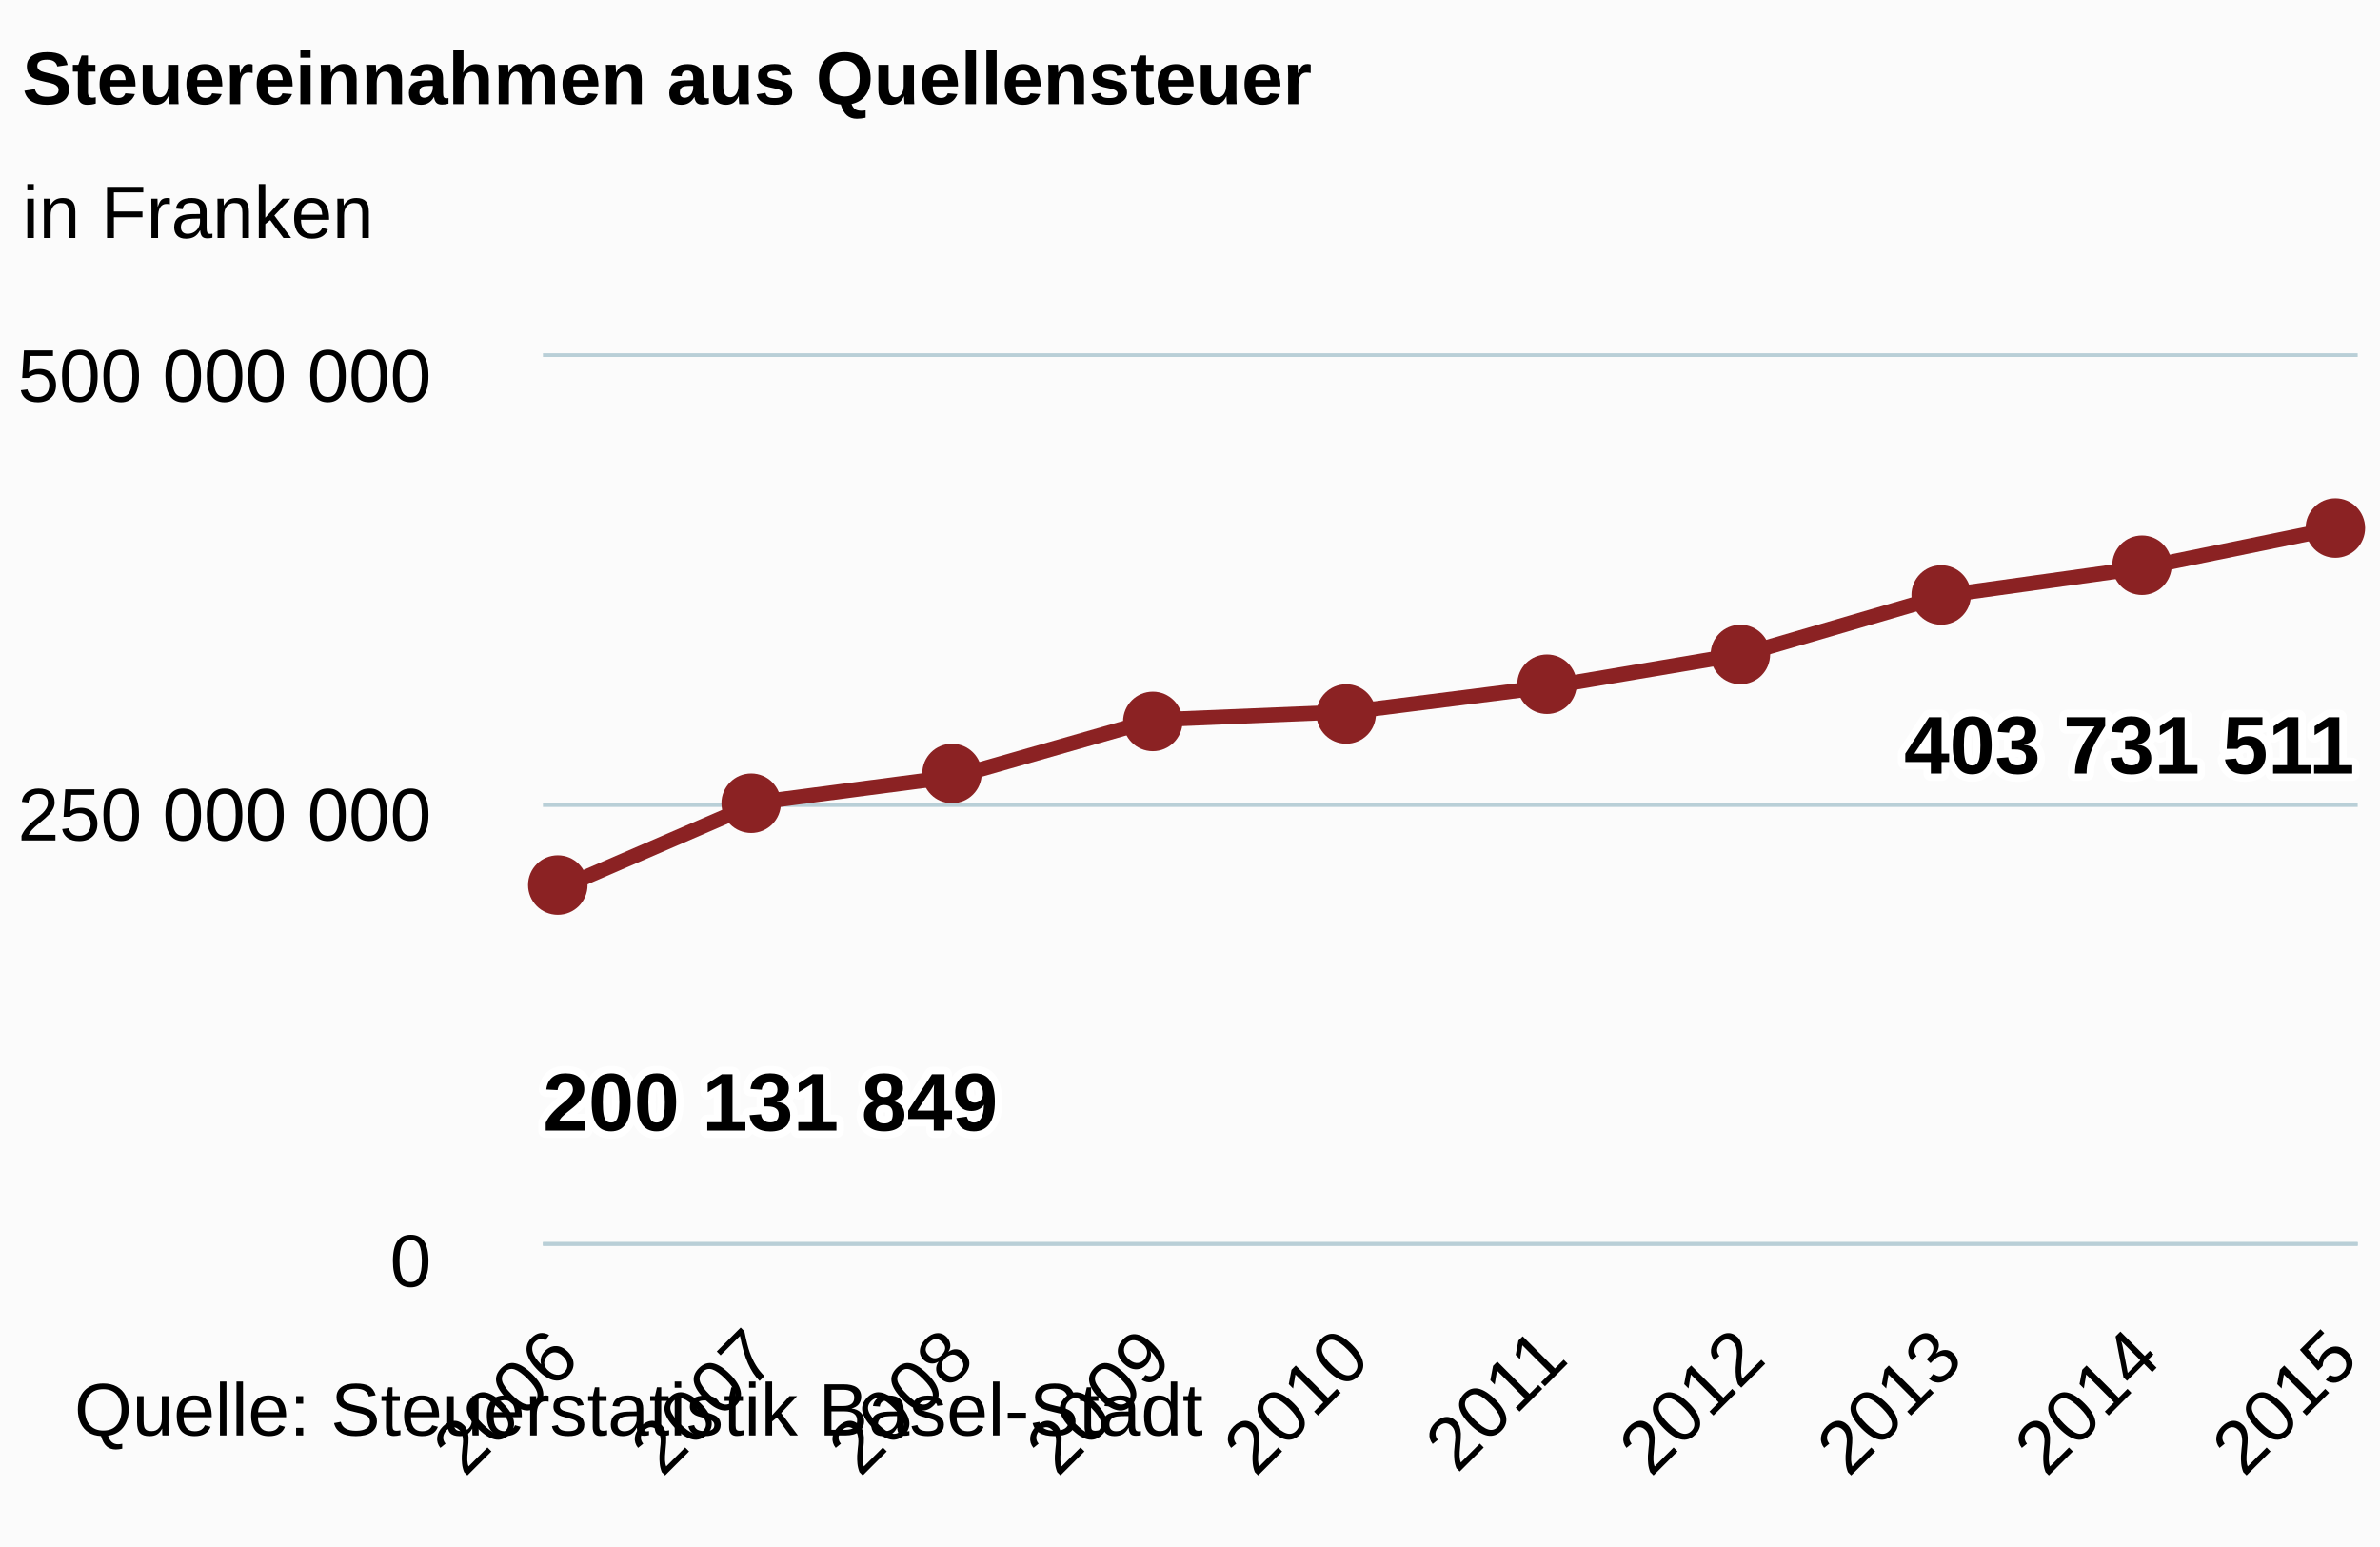
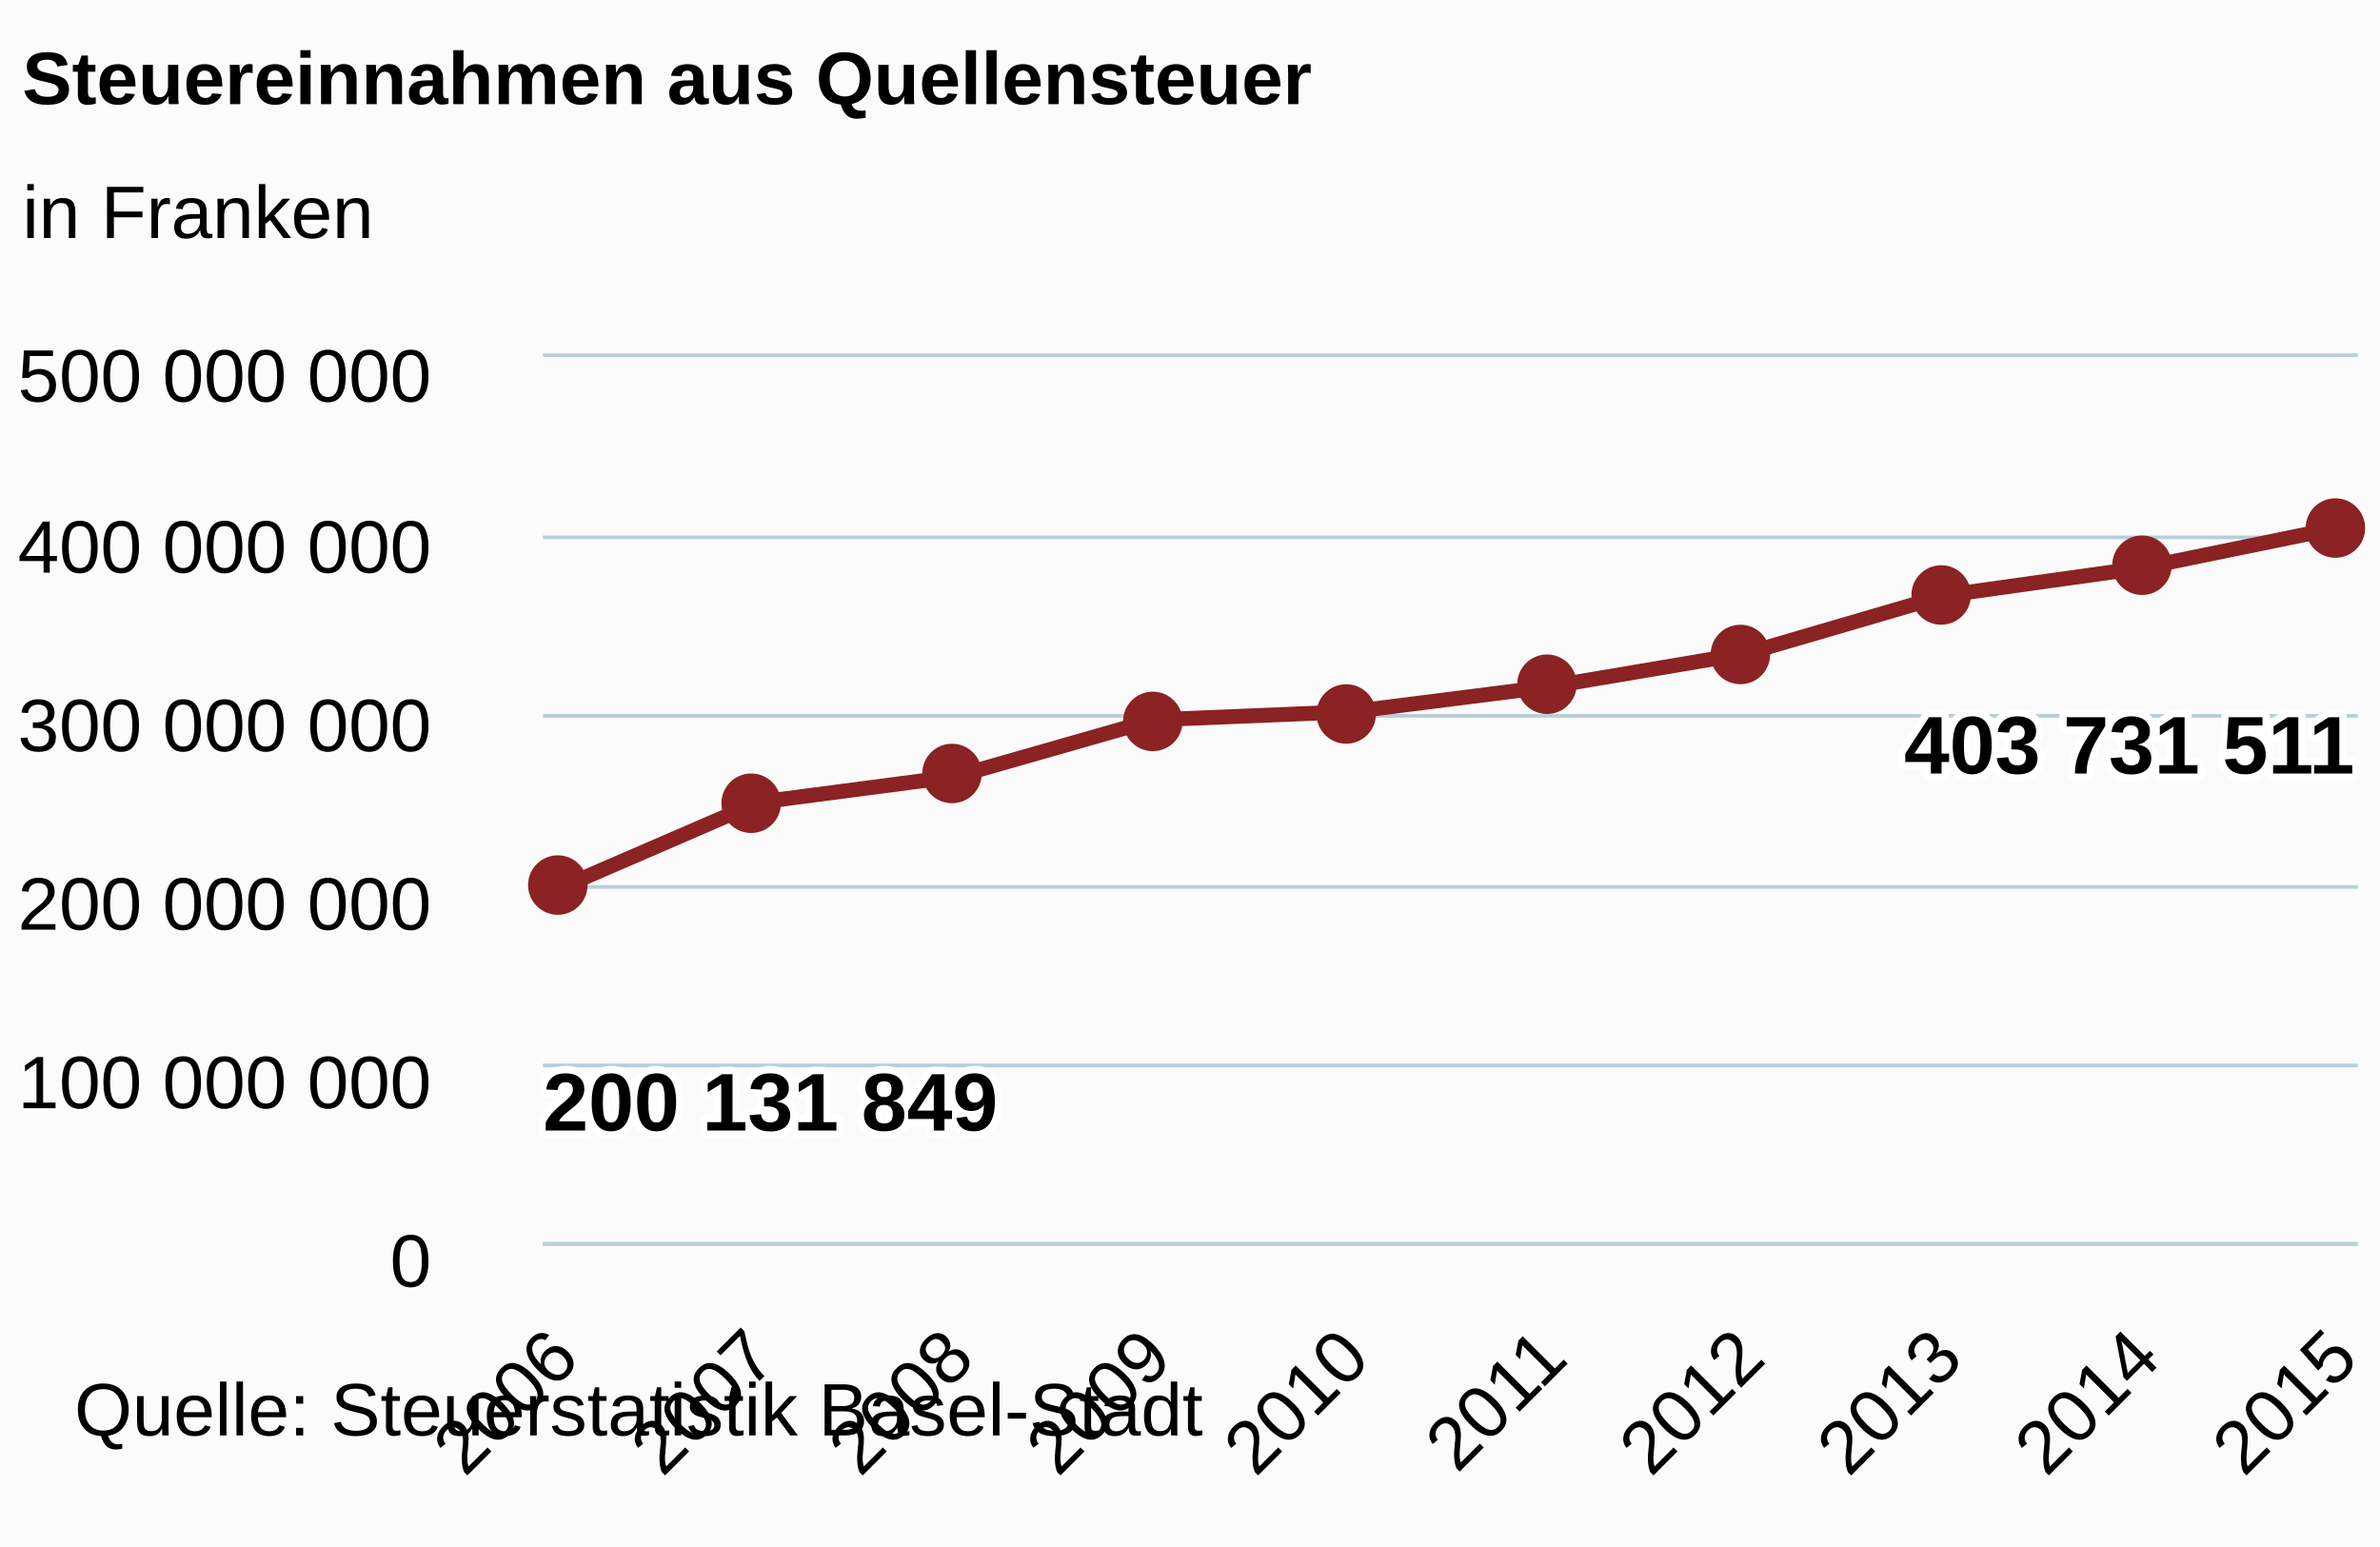
<svg xmlns="http://www.w3.org/2000/svg" version="1.1" class="highcharts-root" style="font-family:arial;font-size:12px;" viewBox="0 0 320 208">
  <defs>
    <clipPath>
      <rect x="0" y="0" width="244" height="119" fill="none" />
    </clipPath>
    <clipPath id="a">
      <rect x="0" y="0" width="244" height="119" fill="none" />
    </clipPath>
  </defs>
  <rect fill="#fbfbfb" class="highcharts-background" x="0" y="0" width="320" height="208" rx="0" ry="0" />
  <rect fill="none" class="highcharts-plot-background" x="73" y="48" width="244" height="119" />
  <g class="highcharts-pane-group" />
  <g class="highcharts-grid highcharts-xaxis-grid ">
    <path fill="none" class="highcharts-grid-line" d="M 74.5 48 L 74.5 167" opacity="1" />
    <path fill="none" class="highcharts-grid-line" d="M 101.5 48 L 101.5 167" opacity="1" />
    <path fill="none" class="highcharts-grid-line" d="M 128.5 48 L 128.5 167" opacity="1" />
    <path fill="none" class="highcharts-grid-line" d="M 154.5 48 L 154.5 167" opacity="1" />
    <path fill="none" class="highcharts-grid-line" d="M 181.5 48 L 181.5 167" opacity="1" />
    <path fill="none" class="highcharts-grid-line" d="M 207.5 48 L 207.5 167" opacity="1" />
    <path fill="none" class="highcharts-grid-line" d="M 234.5 48 L 234.5 167" opacity="1" />
    <path fill="none" class="highcharts-grid-line" d="M 260.5 48 L 260.5 167" opacity="1" />
    <path fill="none" class="highcharts-grid-line" d="M 287.5 48 L 287.5 167" opacity="1" />
    <path fill="none" class="highcharts-grid-line" d="M 314.5 48 L 314.5 167" opacity="1" />
  </g>
  <g class="highcharts-grid highcharts-yaxis-grid ">
    <path fill="none" stroke="#B9CFD7" stroke-width="0.5" class="highcharts-grid-line" d="M 73 167.25 L 317 167.25" opacity="1" />
-     <path fill="none" stroke="#B9CFD7" stroke-width="0.5" class="highcharts-grid-line" d="M 73 108.25 L 317 108.25" opacity="1" />
+     <path fill="none" stroke="#B9CFD7" stroke-width="0.5" class="highcharts-grid-line" d="M 73 143.25 L 317 143.25" opacity="1" />
+     <path fill="none" stroke="#B9CFD7" stroke-width="0.5" class="highcharts-grid-line" d="M 73 119.25 L 317 119.25" opacity="1" />
+     <path fill="none" stroke="#B9CFD7" stroke-width="0.5" class="highcharts-grid-line" d="M 73 96.25 L 317 96.25" opacity="1" />
+     <path fill="none" stroke="#B9CFD7" stroke-width="0.5" class="highcharts-grid-line" d="M 73 72.25 L 317 72.25" opacity="1" />
    <path fill="none" stroke="#B9CFD7" stroke-width="0.5" class="highcharts-grid-line" d="M 73 47.75 L 317 47.75" opacity="1" />
  </g>
  <rect fill="none" class="highcharts-plot-border" x="73" y="48" width="244" height="119" />
  <g class="highcharts-axis highcharts-xaxis ">
    <path fill="none" class="highcharts-axis-line" stroke="#B9CFD7" stroke-width="0.5" d="M 73 167.25 L 317 167.25" />
  </g>
  <g class="highcharts-axis highcharts-yaxis ">
    <path fill="none" class="highcharts-axis-line" d="M 73 48 L 73 167" />
  </g>
  <g class="highcharts-series-group">
    <g class="highcharts-series highcharts-series-0 highcharts-line-series highcharts-color-undefined " transform="translate(73,48) scale(1 1)" clip-path="url(#a)">
      <path fill="none" d="M 2.392 71.369 L 28.972 59.869 L 55.551 56.384 L 82.131 48.785 L 108.71 47.688 L 135.29 44.323 L 161.869 39.834 L 188.449 32.064 L 215.028 28.348 L 241.608 22.912" class="highcharts-graph" stroke="#8b2223" stroke-width="2" stroke-linejoin="round" stroke-linecap="round" />
    </g>
    <g class="highcharts-markers highcharts-series-0 highcharts-line-series highcharts-color-undefined " transform="translate(73,48) scale(1 1)" clip-path="none">
      <path fill="#8b2223" d="M 6 71 A 4 4 0 1 1 6 70.996 Z" class="highcharts-point" />
      <path fill="#8b2223" d="M 32 60 A 4 4 0 1 1 32 59.996 Z" class="highcharts-point" />
      <path fill="#8b2223" d="M 59 56 A 4 4 0 1 1 59 55.996 Z" class="highcharts-point" />
      <path fill="#8b2223" d="M 86 49 A 4 4 0 1 1 86 48.996 Z" class="highcharts-point" />
      <path fill="#8b2223" d="M 112 48 A 4 4 0 1 1 112 47.996 Z" class="highcharts-point" />
      <path fill="#8b2223" d="M 139 44 A 4 4 0 1 1 139 43.996 Z" class="highcharts-point" />
      <path fill="#8b2223" d="M 165 40 A 4 4 0 1 1 165 39.996 Z" class="highcharts-point" />
      <path fill="#8b2223" d="M 192 32 A 4 4 0 1 1 192 31.996 Z" class="highcharts-point" />
      <path fill="#8b2223" d="M 219 28 A 4 4 0 1 1 219 27.996 Z" class="highcharts-point" />
      <path fill="#8b2223" d="M 245 23 A 4 4 0 1 1 245 22.996 Z" class="highcharts-point" />
    </g>
  </g>
  <text x="3" text-anchor="start" class="highcharts-title" style="color:#000000;font-size:10px;font-weight:bold;fill:#000000;" y="14">
    <tspan>Steuereinnahmen aus Quellensteuer</tspan>
  </text>
  <text x="3" text-anchor="start" class="highcharts-subtitle" style="color:#000000;font-size:10px;font-weight:normal;font-family:arial;fill:#000000;" y="32">
    <tspan>in Franken</tspan>
  </text>
  <g class="highcharts-data-labels highcharts-series-0 highcharts-line-series highcharts-color-undefined " visibility="visible" transform="translate(73,48) scale(1 1)">
    <g class="highcharts-label highcharts-data-label highcharts-data-label-color-undefined " transform="translate(-5,88)">
      <text x="5" style="font-size:11px;font-weight:bold;color:#000000;fill:#000000;" y="16">
        <tspan x="5" y="16" class="highcharts-text-outline" fill="#FFFFFF" stroke="#FFFFFF" stroke-width="2px" stroke-linejoin="round" style="">200 131 849</tspan>
        <tspan x="5" y="16">200 131 849</tspan>
      </text>
    </g>
    <g class="highcharts-label highcharts-data-label highcharts-data-label-color-undefined " transform="translate(24,90)">
      <text x="5" style="font-size:11px;font-weight:bold;color:#000000;fill:#000000;" y="16" />
    </g>
    <g class="highcharts-label highcharts-data-label highcharts-data-label-color-undefined " transform="translate(51,86)">
      <text x="5" style="font-size:11px;font-weight:bold;color:#000000;fill:#000000;" y="16" />
    </g>
    <g class="highcharts-label highcharts-data-label highcharts-data-label-color-undefined " transform="translate(77,79)">
      <text x="5" style="font-size:11px;font-weight:bold;color:#000000;fill:#000000;" y="16" />
    </g>
    <g class="highcharts-label highcharts-data-label highcharts-data-label-color-undefined " transform="translate(104,78)">
      <text x="5" style="font-size:11px;font-weight:bold;color:#000000;fill:#000000;" y="16" />
    </g>
    <g class="highcharts-label highcharts-data-label highcharts-data-label-color-undefined " transform="translate(130,74)">
      <text x="5" style="font-size:11px;font-weight:bold;color:#000000;fill:#000000;" y="16" />
    </g>
    <g class="highcharts-label highcharts-data-label highcharts-data-label-color-undefined " transform="translate(157,70)">
      <text x="5" style="font-size:11px;font-weight:bold;color:#000000;fill:#000000;" y="16" />
    </g>
    <g class="highcharts-label highcharts-data-label highcharts-data-label-color-undefined " transform="translate(183,62)">
      <text x="5" style="font-size:11px;font-weight:bold;color:#000000;fill:#000000;" y="16" />
    </g>
    <g class="highcharts-label highcharts-data-label highcharts-data-label-color-undefined " transform="translate(210,58)">
      <text x="5" style="font-size:11px;font-weight:bold;color:#000000;fill:#000000;" y="16" />
    </g>
    <g class="highcharts-label highcharts-data-label highcharts-data-label-color-undefined " transform="translate(178,40)">
      <text x="5" style="font-size:11px;font-weight:bold;color:#000000;fill:#000000;" y="16">
        <tspan x="5" y="16" class="highcharts-text-outline" fill="#FFFFFF" stroke="#FFFFFF" stroke-width="2px" stroke-linejoin="round">403 731 511</tspan>
        <tspan x="5" y="16">403 731 511</tspan>
      </text>
    </g>
  </g>
  <g class="highcharts-axis-labels highcharts-xaxis-labels ">
    <text x="78.221" style="color:#000000;cursor:default;font-size:10;fill:#000000;" text-anchor="end" transform="translate(0,0) rotate(-45 78.22058 183)" y="183" opacity="1">
      <tspan>2006</tspan>
    </text>
    <text x="104.8" style="color:#000000;cursor:default;font-size:10;fill:#000000;" text-anchor="end" transform="translate(0,0) rotate(-45 104.8001 183)" y="183" opacity="1">
      <tspan>2007</tspan>
    </text>
    <text x="131.38" style="color:#000000;cursor:default;font-size:10;fill:#000000;" text-anchor="end" transform="translate(0,0) rotate(-45 131.3796 183)" y="183" opacity="1">
      <tspan>2008</tspan>
    </text>
    <text x="157.959" style="color:#000000;cursor:default;font-size:10;fill:#000000;" text-anchor="end" transform="translate(0,0) rotate(-45 157.9591 183)" y="183" opacity="1">
      <tspan>2009</tspan>
    </text>
    <text x="184.539" style="color:#000000;cursor:default;font-size:10;fill:#000000;" text-anchor="end" transform="translate(0,0) rotate(-45 184.5387 183)" y="183" opacity="1">
      <tspan>2010</tspan>
    </text>
    <text x="211.118" style="color:#000000;cursor:default;font-size:10;fill:#000000;" text-anchor="end" transform="translate(0,0) rotate(-45 211.1182 183)" y="183" opacity="1">
      <tspan>2011</tspan>
    </text>
    <text x="237.698" style="color:#000000;cursor:default;font-size:10;fill:#000000;" text-anchor="end" transform="translate(0,0) rotate(-45 237.6977 183)" y="183" opacity="1">
      <tspan>2012</tspan>
    </text>
    <text x="264.277" style="color:#000000;cursor:default;font-size:10;fill:#000000;" text-anchor="end" transform="translate(0,0) rotate(-45 264.2772 183)" y="183" opacity="1">
      <tspan>2013</tspan>
    </text>
    <text x="290.857" style="color:#000000;cursor:default;font-size:10;fill:#000000;" text-anchor="end" transform="translate(0,0) rotate(-45 290.8567 183)" y="183" opacity="1">
      <tspan>2014</tspan>
    </text>
    <text x="317.436" style="color:#000000;cursor:default;font-size:10;fill:#000000;" text-anchor="end" transform="translate(0,0) rotate(-45 317.4363 183)" y="183" opacity="1">
      <tspan>2015</tspan>
    </text>
  </g>
  <g class="highcharts-axis-labels highcharts-yaxis-labels ">
    <text x="58" style="color:#000000;cursor:default;font-size:10;fill:#000000;" text-anchor="end" transform="translate(0,0)" y="173" opacity="1">
      <tspan>0</tspan>
    </text>
-     <text x="58" style="color:#000000;cursor:default;font-size:10;fill:#000000;" text-anchor="end" transform="translate(0,0)" y="113" opacity="1">
-       <tspan>250 000 000</tspan>
+     <text x="58" style="color:#000000;cursor:default;font-size:10;fill:#000000;" text-anchor="end" transform="translate(0,0)" y="149" opacity="1">
+       <tspan>100 000 000</tspan>
+     </text>
+     <text x="58" style="color:#000000;cursor:default;font-size:10;fill:#000000;" text-anchor="end" transform="translate(0,0)" y="125" opacity="1">
+       <tspan>200 000 000</tspan>
+     </text>
+     <text x="58" style="color:#000000;cursor:default;font-size:10;fill:#000000;" text-anchor="end" transform="translate(0,0)" y="101" opacity="1">
+       <tspan>300 000 000</tspan>
+     </text>
+     <text x="58" style="color:#000000;cursor:default;font-size:10;fill:#000000;" text-anchor="end" transform="translate(0,0)" y="77" opacity="1">
+       <tspan>400 000 000</tspan>
    </text>
    <text x="58" style="color:#000000;cursor:default;font-size:10;fill:#000000;" text-anchor="end" transform="translate(0,0)" y="54" opacity="1">
      <tspan>500 000 000</tspan>
    </text>
  </g>
  <text x="10" class="highcharts-credits" text-anchor="start" style="cursor:default;color:#000000;font-size:10px;fill:#000000;" y="193">
    <tspan>Quelle: Steuerstatistik Basel-Stadt</tspan>
  </text>
</svg>
